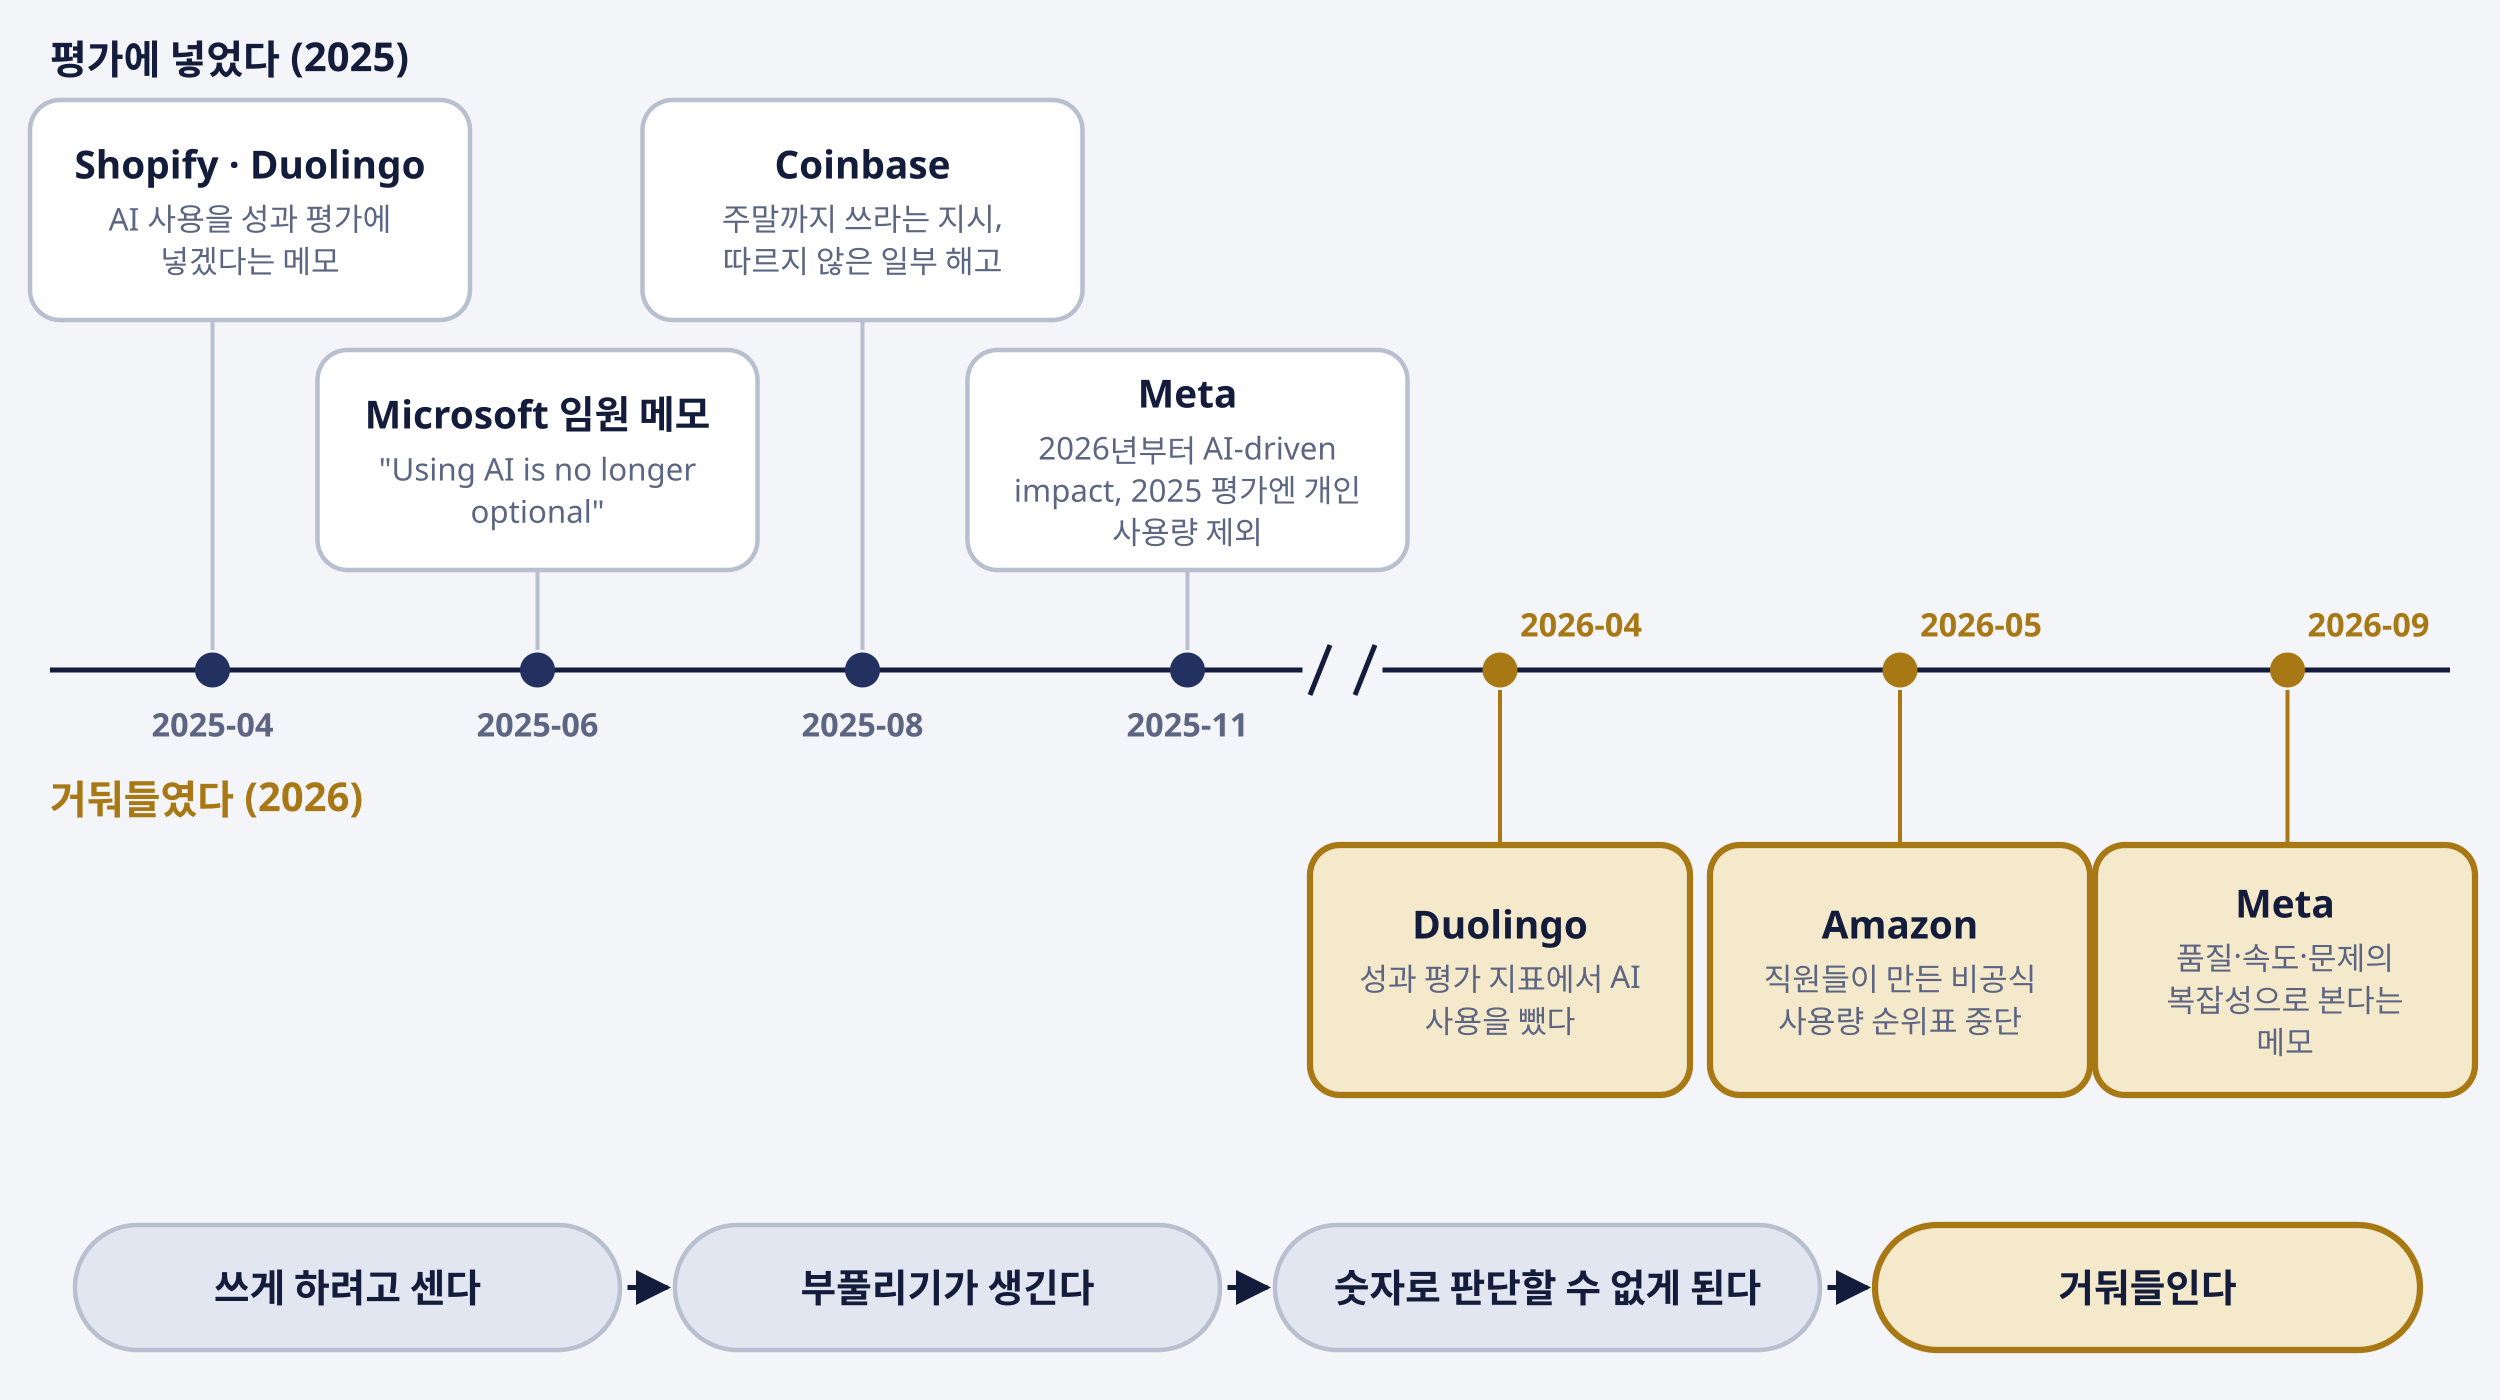
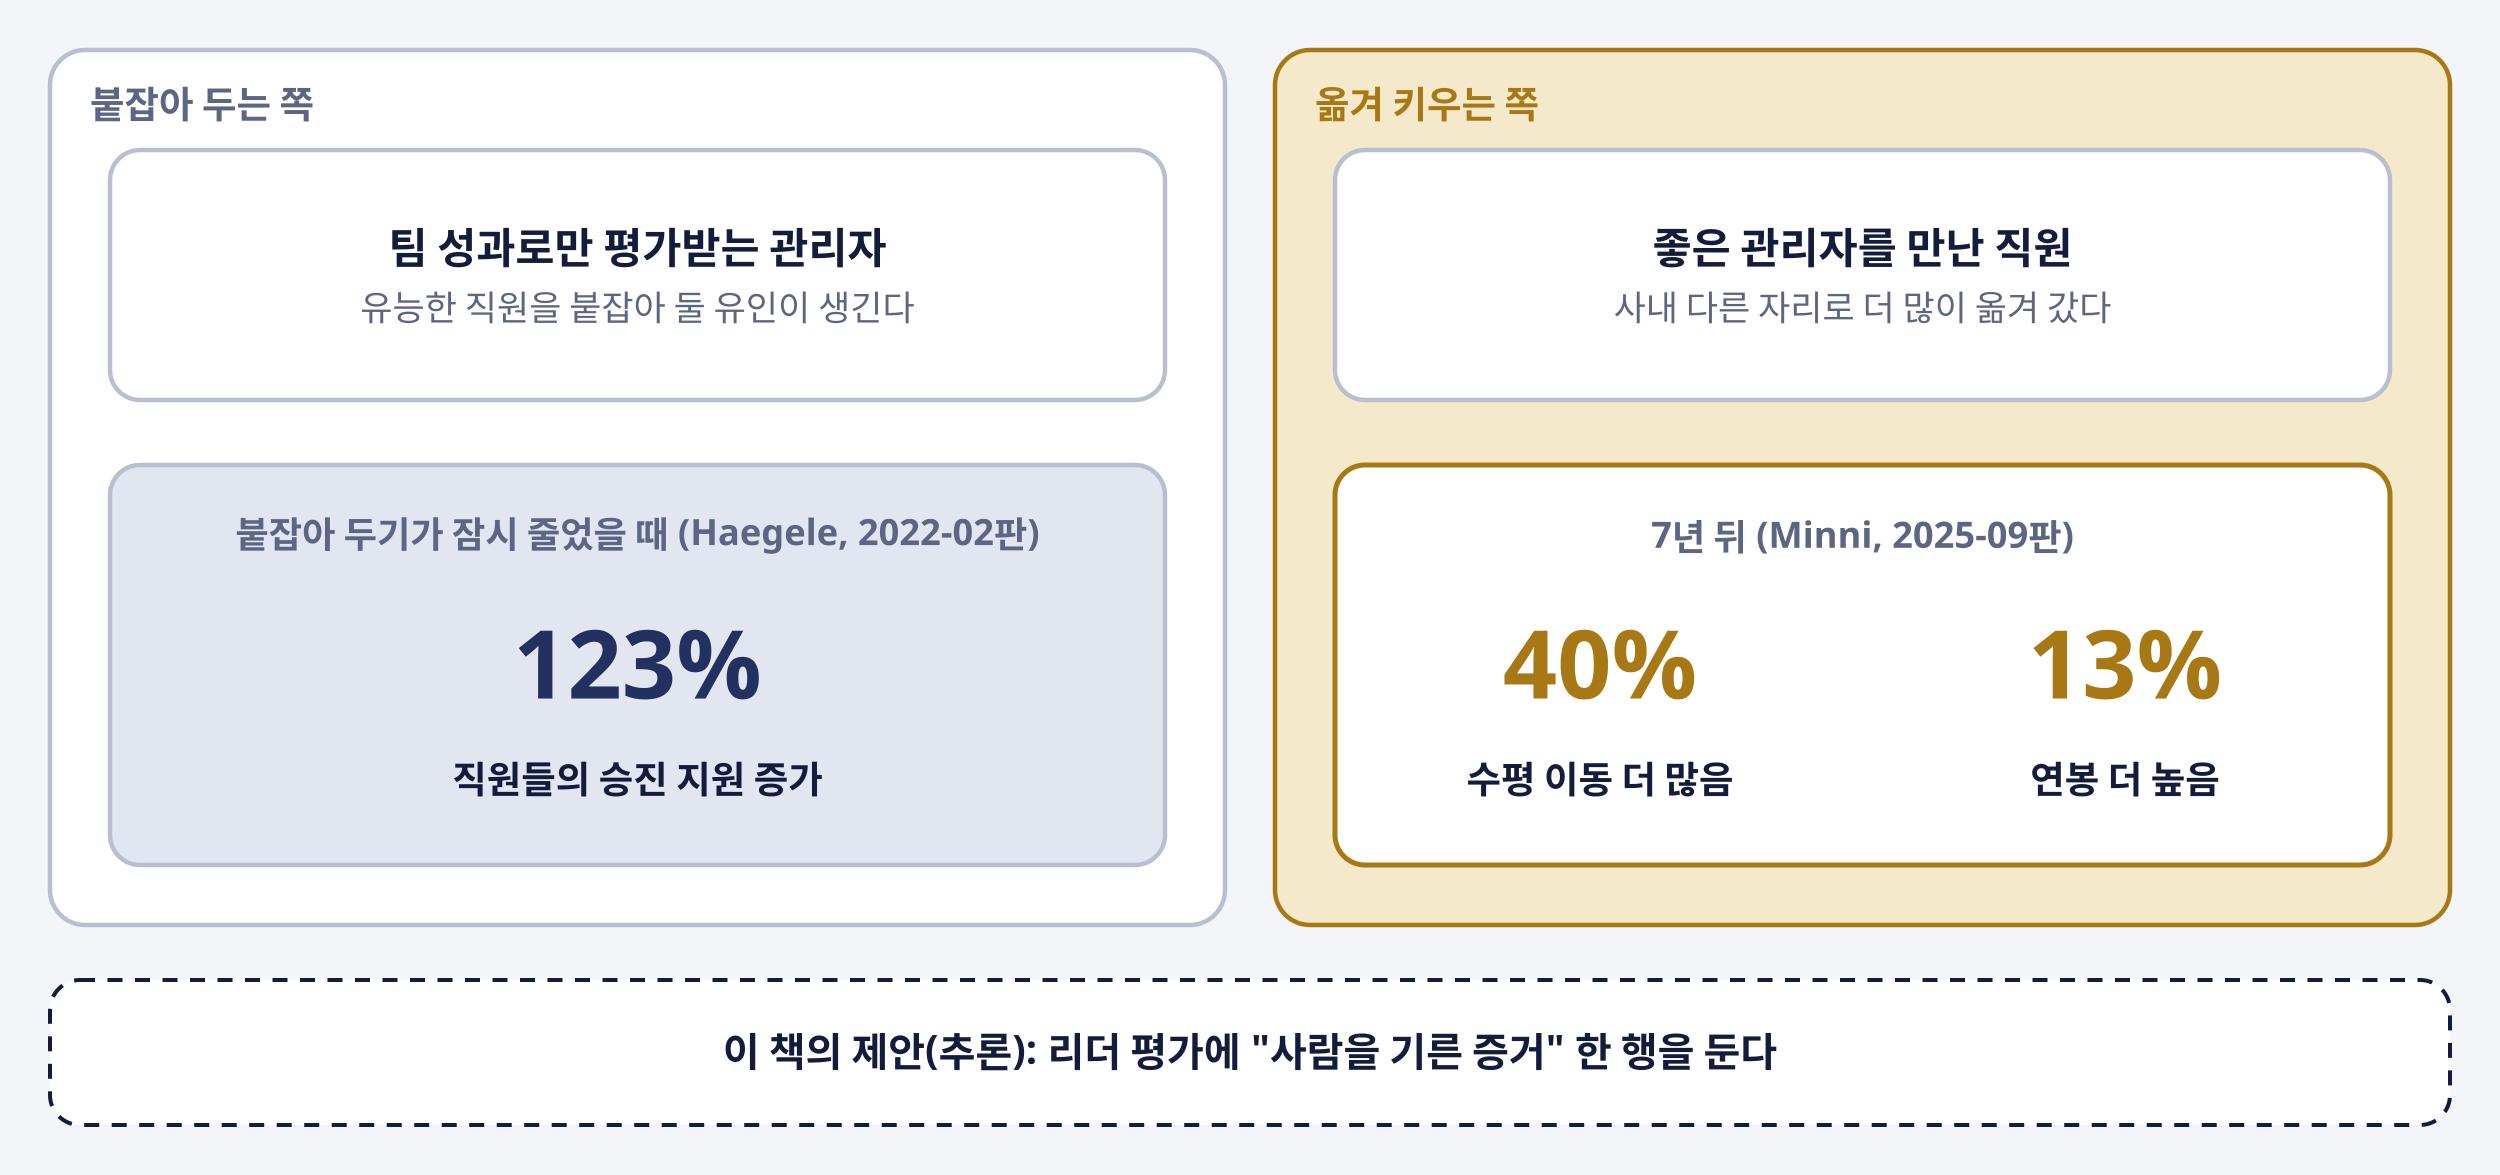
- <svg xmlns="http://www.w3.org/2000/svg" viewBox="0 0 1000 560" role="img" aria-label="사용량 평가의 도입과 되돌림 (보도 기준)" font-family="Pretendard,'Apple SD Gothic Neo','Noto Sans KR',sans-serif">
+ <svg xmlns="http://www.w3.org/2000/svg" viewBox="0 0 1000 470" role="img" aria-label="팀원을 붙잡아 두는 관리자와 옮겨 키우는 관리자 (워킹페이퍼 판본 기준)" font-family="Pretendard,'Apple SD Gothic Neo','Noto Sans KR',sans-serif">
  <defs>
    <marker id="mi" viewBox="0 0 10 10" refX="9" refY="5" markerWidth="7" markerHeight="7" orient="auto-start-reverse">
      <path d="M0,0L10,5L0,10z" fill="#141C3C" />
    </marker>
    <marker id="mc" viewBox="0 0 10 10" refX="9" refY="5" markerWidth="8" markerHeight="8" orient="auto-start-reverse">
      <path d="M0,0L10,5L0,10z" fill="#A87814" />
    </marker>
  </defs>
-   <rect width="1000" height="560" fill="#F4F5F8" />
-   <line x1="20" y1="268" x2="980" y2="268" stroke="#141C3C" stroke-width="2" />
-   <rect x="521.0" y="256.0" width="32.0" height="24.0" rx="2" fill="#F4F5F8" stroke="none" stroke-width="0" />
-   <path d="M524,278 L532,258 M542,278 L550,258" stroke="#141C3C" stroke-width="2" fill="none" />
-   <text fill="#141C3C" font-size="16" font-weight="700" text-anchor="start" dominant-baseline="middle">
-     <tspan x="20.0" y="24.0">평가에 넣었다 (2025)</tspan>
+   <rect width="1000" height="470" fill="#F4F5F8" />
+   <rect x="20" y="20" width="470" height="350" rx="14" fill="#FFFFFF" stroke="#B8BFCE" stroke-width="1.8" />
+   <text fill="#5C6582" font-size="15" font-weight="700" text-anchor="start" dominant-baseline="middle">
+     <tspan x="36.0" y="42.0">붙잡아 두는 쪽</tspan>
  </text>
-   <text fill="#A87814" font-size="16" font-weight="700" text-anchor="start" dominant-baseline="middle">
-     <tspan x="20.0" y="320.0">거둬들였다 (2026)</tspan>
+   <rect x="510" y="20" width="470" height="350" rx="14" fill="#F5E9CC" stroke="#A87814" stroke-width="1.8" />
+   <text fill="#A87814" font-size="15" font-weight="700" text-anchor="start" dominant-baseline="middle">
+     <tspan x="526.0" y="42.0">옮겨 키우는 쪽</tspan>
  </text>
-   <line x1="85" y1="128" x2="85" y2="260" stroke="#B8BFCE" stroke-width="1.6" />
-   <rect x="12.0" y="40.0" width="176.0" height="88.0" rx="12" fill="#FFFFFF" stroke="#B8BFCE" stroke-width="1.8" />
-   <text x="100.0" y="71.4" fill="#141C3C" font-size="15.5" font-weight="700" text-anchor="middle">Shopify · Duolingo</text>
-   <text x="100.0" y="92.2" fill="#5C6582" font-size="12.5" font-weight="400" text-anchor="middle">AI 사용을 성과 평가에</text>
-   <text x="100.0" y="109.1" fill="#5C6582" font-size="12.5" font-weight="400" text-anchor="middle">넣겠다는 메모</text>
-   <circle cx="85" cy="268" r="7" fill="#22315F" />
-   <text fill="#5C6582" font-size="13" font-weight="700" text-anchor="middle" dominant-baseline="middle">
-     <tspan x="85.0" y="290.0">2025-04</tspan>
+   <rect x="44.0" y="60.0" width="422.0" height="100.0" rx="12" fill="#FFFFFF" stroke="#B8BFCE" stroke-width="1.8" />
+   <text x="255.0" y="105.4" fill="#141C3C" font-size="17" font-weight="700" text-anchor="middle">팀 성과로만 평가받는 관리자</text>
+   <text x="255.0" y="128.2" fill="#5C6582" font-size="14" font-weight="400" text-anchor="middle">유능한 직원을 붙잡아 둘 유인이 생긴다</text>
+   <rect x="44.0" y="186.0" width="422.0" height="160.0" rx="12" fill="#E2E6F0" stroke="#B8BFCE" stroke-width="1.8" />
+   <text fill="#5C6582" font-size="14.5" font-weight="700" text-anchor="middle" dominant-baseline="middle">
+     <tspan x="255.0" y="214.0">붙잡아 두기가 잠시 줄었을 때 (Haegele, 2022-02판)</tspan>
  </text>
-   <line x1="215" y1="228" x2="215" y2="260" stroke="#B8BFCE" stroke-width="1.6" />
-   <rect x="127.0" y="140.0" width="176.0" height="88.0" rx="12" fill="#FFFFFF" stroke="#B8BFCE" stroke-width="1.8" />
-   <text x="215.0" y="171.4" fill="#141C3C" font-size="15.5" font-weight="700" text-anchor="middle">Microsoft 임원 메모</text>
-   <text x="215.0" y="192.2" fill="#5C6582" font-size="12.5" font-weight="400" text-anchor="middle">"Using AI is no longer</text>
-   <text x="215.0" y="209.1" fill="#5C6582" font-size="12.5" font-weight="400" text-anchor="middle">optional"</text>
-   <circle cx="215" cy="268" r="7" fill="#22315F" />
-   <text fill="#5C6582" font-size="13" font-weight="700" text-anchor="middle" dominant-baseline="middle">
-     <tspan x="215.0" y="290.0">2025-06</tspan>
+   <text fill="#22315F" font-size="38" font-weight="700" text-anchor="middle" dominant-baseline="middle">
+     <tspan x="255.0" y="266.0">123%</tspan>
  </text>
-   <line x1="345" y1="128" x2="345" y2="260" stroke="#B8BFCE" stroke-width="1.6" />
-   <rect x="257.0" y="40.0" width="176.0" height="88.0" rx="12" fill="#FFFFFF" stroke="#B8BFCE" stroke-width="1.8" />
-   <text x="345.0" y="71.4" fill="#141C3C" font-size="15.5" font-weight="700" text-anchor="middle">Coinbase</text>
-   <text x="345.0" y="92.2" fill="#5C6582" font-size="12.5" font-weight="400" text-anchor="middle">주말까지 쓰라는 지시,</text>
-   <text x="345.0" y="109.1" fill="#5C6582" font-size="12.5" font-weight="400" text-anchor="middle">따르지 않은 일부 해고</text>
-   <circle cx="345" cy="268" r="7" fill="#22315F" />
-   <text fill="#5C6582" font-size="13" font-weight="700" text-anchor="middle" dominant-baseline="middle">
-     <tspan x="345.0" y="290.0">2025-08</tspan>
+   <text fill="#141C3C" font-size="15" font-weight="700" text-anchor="middle" dominant-baseline="middle">
+     <tspan x="255.0" y="312.0">직원들의 승진 지원 증가</tspan>
  </text>
-   <line x1="475" y1="228" x2="475" y2="260" stroke="#B8BFCE" stroke-width="1.6" />
-   <rect x="387.0" y="140.0" width="176.0" height="88.0" rx="12" fill="#FFFFFF" stroke="#B8BFCE" stroke-width="1.8" />
-   <text x="475.0" y="163.0" fill="#141C3C" font-size="15.5" font-weight="700" text-anchor="middle">Meta</text>
-   <text x="475.0" y="183.8" fill="#5C6582" font-size="12.5" font-weight="400" text-anchor="middle">2026년부터 AI-driven</text>
-   <text x="475.0" y="200.7" fill="#5C6582" font-size="12.5" font-weight="400" text-anchor="middle">impact, 2025 평가엔 개인</text>
-   <text x="475.0" y="217.5" fill="#5C6582" font-size="12.5" font-weight="400" text-anchor="middle">사용량 제외</text>
-   <circle cx="475" cy="268" r="7" fill="#22315F" />
-   <text fill="#5C6582" font-size="13" font-weight="700" text-anchor="middle" dominant-baseline="middle">
-     <tspan x="475.0" y="290.0">2025-11</tspan>
+   <rect x="534.0" y="60.0" width="422.0" height="100.0" rx="12" fill="#FFFFFF" stroke="#B8BFCE" stroke-width="1.8" />
+   <text x="745.0" y="105.4" fill="#141C3C" font-size="17" font-weight="700" text-anchor="middle">좋은 관리자를 만난 직원</text>
+   <text x="745.0" y="128.2" fill="#5C6582" font-size="14" font-weight="400" text-anchor="middle">사내 다른 자리로 더 많이 옮겨 갔다</text>
+   <rect x="534.0" y="186.0" width="422.0" height="160.0" rx="12" fill="#FFFFFF" stroke="#A87814" stroke-width="2" />
+   <text fill="#5C6582" font-size="14.5" font-weight="700" text-anchor="middle" dominant-baseline="middle">
+     <tspan x="745.0" y="214.0">7년 뒤 (Minni, 2025-09판)</tspan>
  </text>
-   <line x1="600" y1="276" x2="600" y2="338" stroke="#A87814" stroke-width="1.6" />
-   <rect x="524.0" y="338.0" width="152.0" height="100.0" rx="12" fill="#F5E9CC" stroke="#A87814" stroke-width="2.5" />
-   <text x="600.0" y="375.4" fill="#141C3C" font-size="15.5" font-weight="700" text-anchor="middle">Duolingo</text>
-   <text x="600.0" y="396.2" fill="#5C6582" font-size="12.5" font-weight="400" text-anchor="middle">성과 평가 지표에서 AI</text>
-   <text x="600.0" y="413.1" fill="#5C6582" font-size="12.5" font-weight="400" text-anchor="middle">사용을 뺐다</text>
-   <circle cx="600" cy="268" r="7" fill="#A87814" />
-   <text fill="#A87814" font-size="13" font-weight="700" text-anchor="start" dominant-baseline="middle">
-     <tspan x="608.0" y="250.0">2026-04</tspan>
+   <text fill="#A87814" font-size="38" font-weight="700" text-anchor="middle" dominant-baseline="middle">
+     <tspan x="640.0" y="266.0">40%</tspan>
  </text>
-   <line x1="760" y1="276" x2="760" y2="338" stroke="#A87814" stroke-width="1.6" />
-   <rect x="684.0" y="338.0" width="152.0" height="100.0" rx="12" fill="#F5E9CC" stroke="#A87814" stroke-width="2.5" />
-   <text x="760.0" y="375.4" fill="#141C3C" font-size="15.5" font-weight="700" text-anchor="middle">Amazon</text>
-   <text x="760.0" y="396.2" fill="#5C6582" font-size="12.5" font-weight="400" text-anchor="middle">직원들이 만든 비공식</text>
-   <text x="760.0" y="413.1" fill="#5C6582" font-size="12.5" font-weight="400" text-anchor="middle">사용량 순위표 중단</text>
-   <circle cx="760" cy="268" r="7" fill="#A87814" />
-   <text fill="#A87814" font-size="13" font-weight="700" text-anchor="start" dominant-baseline="middle">
-     <tspan x="768.0" y="250.0">2026-05</tspan>
+   <text fill="#141C3C" font-size="15" font-weight="700" text-anchor="middle" dominant-baseline="middle">
+     <tspan x="640.0" y="312.0">수평 이동 더 많음</tspan>
  </text>
-   <line x1="915" y1="276" x2="915" y2="338" stroke="#A87814" stroke-width="1.6" />
-   <rect x="838.0" y="338.0" width="152.0" height="100.0" rx="12" fill="#F5E9CC" stroke="#A87814" stroke-width="2.5" />
-   <text x="914.0" y="367.0" fill="#141C3C" font-size="15.5" font-weight="700" text-anchor="middle">Meta</text>
-   <text x="914.0" y="387.8" fill="#5C6582" font-size="12.5" font-weight="400" text-anchor="middle">품질·속도·문제의</text>
-   <text x="914.0" y="404.7" fill="#5C6582" font-size="12.5" font-weight="400" text-anchor="middle">복잡성으로 본다는</text>
-   <text x="914.0" y="421.5" fill="#5C6582" font-size="12.5" font-weight="400" text-anchor="middle">메모</text>
-   <circle cx="915" cy="268" r="7" fill="#A87814" />
-   <text fill="#A87814" font-size="13" font-weight="700" text-anchor="start" dominant-baseline="middle">
-     <tspan x="923.0" y="250.0">2026-09</tspan>
+   <text fill="#A87814" font-size="38" font-weight="700" text-anchor="middle" dominant-baseline="middle">
+     <tspan x="850.0" y="266.0">13%</tspan>
  </text>
-   <rect x="30.0" y="490.0" width="218.0" height="50.0" rx="25" fill="#E2E6F0" stroke="#B8BFCE" stroke-width="1.8" />
-   <text x="139.0" y="520.8" fill="#141C3C" font-size="15.5" font-weight="700" text-anchor="middle">쓰게 하려고 센다</text>
-   <path d="M251,515 L267,515" fill="none" stroke="#141C3C" stroke-width="2" marker-end="url(#mi)" />
-   <rect x="270.0" y="490.0" width="218.0" height="50.0" rx="25" fill="#E2E6F0" stroke="#B8BFCE" stroke-width="1.8" />
-   <text x="379.0" y="520.8" fill="#141C3C" font-size="15.5" font-weight="700" text-anchor="middle">부풀리기가 생긴다</text>
-   <path d="M491,515 L507,515" fill="none" stroke="#141C3C" stroke-width="2" marker-end="url(#mi)" />
-   <rect x="510.0" y="490.0" width="218.0" height="50.0" rx="25" fill="#E2E6F0" stroke="#B8BFCE" stroke-width="1.8" />
-   <text x="619.0" y="520.8" fill="#141C3C" font-size="15.5" font-weight="700" text-anchor="middle">숫자로 판단할 수 없게 된다</text>
-   <path d="M731,515 L747,515" fill="none" stroke="#141C3C" stroke-width="2" marker-end="url(#mi)" />
-   <rect x="750.0" y="490.0" width="218.0" height="50.0" rx="25" fill="#F5E9CC" stroke="#A87814" stroke-width="2.5" />
-   <text x="859.0" y="520.8" fill="#141C3C" font-size="15.5" font-weight="700" text-anchor="middle">거둬들인다</text>
+   <text fill="#141C3C" font-size="15" font-weight="700" text-anchor="middle" dominant-baseline="middle">
+     <tspan x="850.0" y="312.0">연봉 더 높음</tspan>
+   </text>
+   <rect x="20.0" y="392.0" width="960.0" height="58.0" rx="12" fill="#FFFFFF" stroke="#141C3C" stroke-width="1.6" stroke-dasharray="6 5" />
+   <text fill="#141C3C" font-size="16" font-weight="700" text-anchor="middle" dominant-baseline="middle">
+     <tspan x="500.0" y="421.0">이 책의 제안(추론): 리더 평가에 "사람을 기른 증거" 한 행을 둔다</tspan>
+   </text>
</svg>
